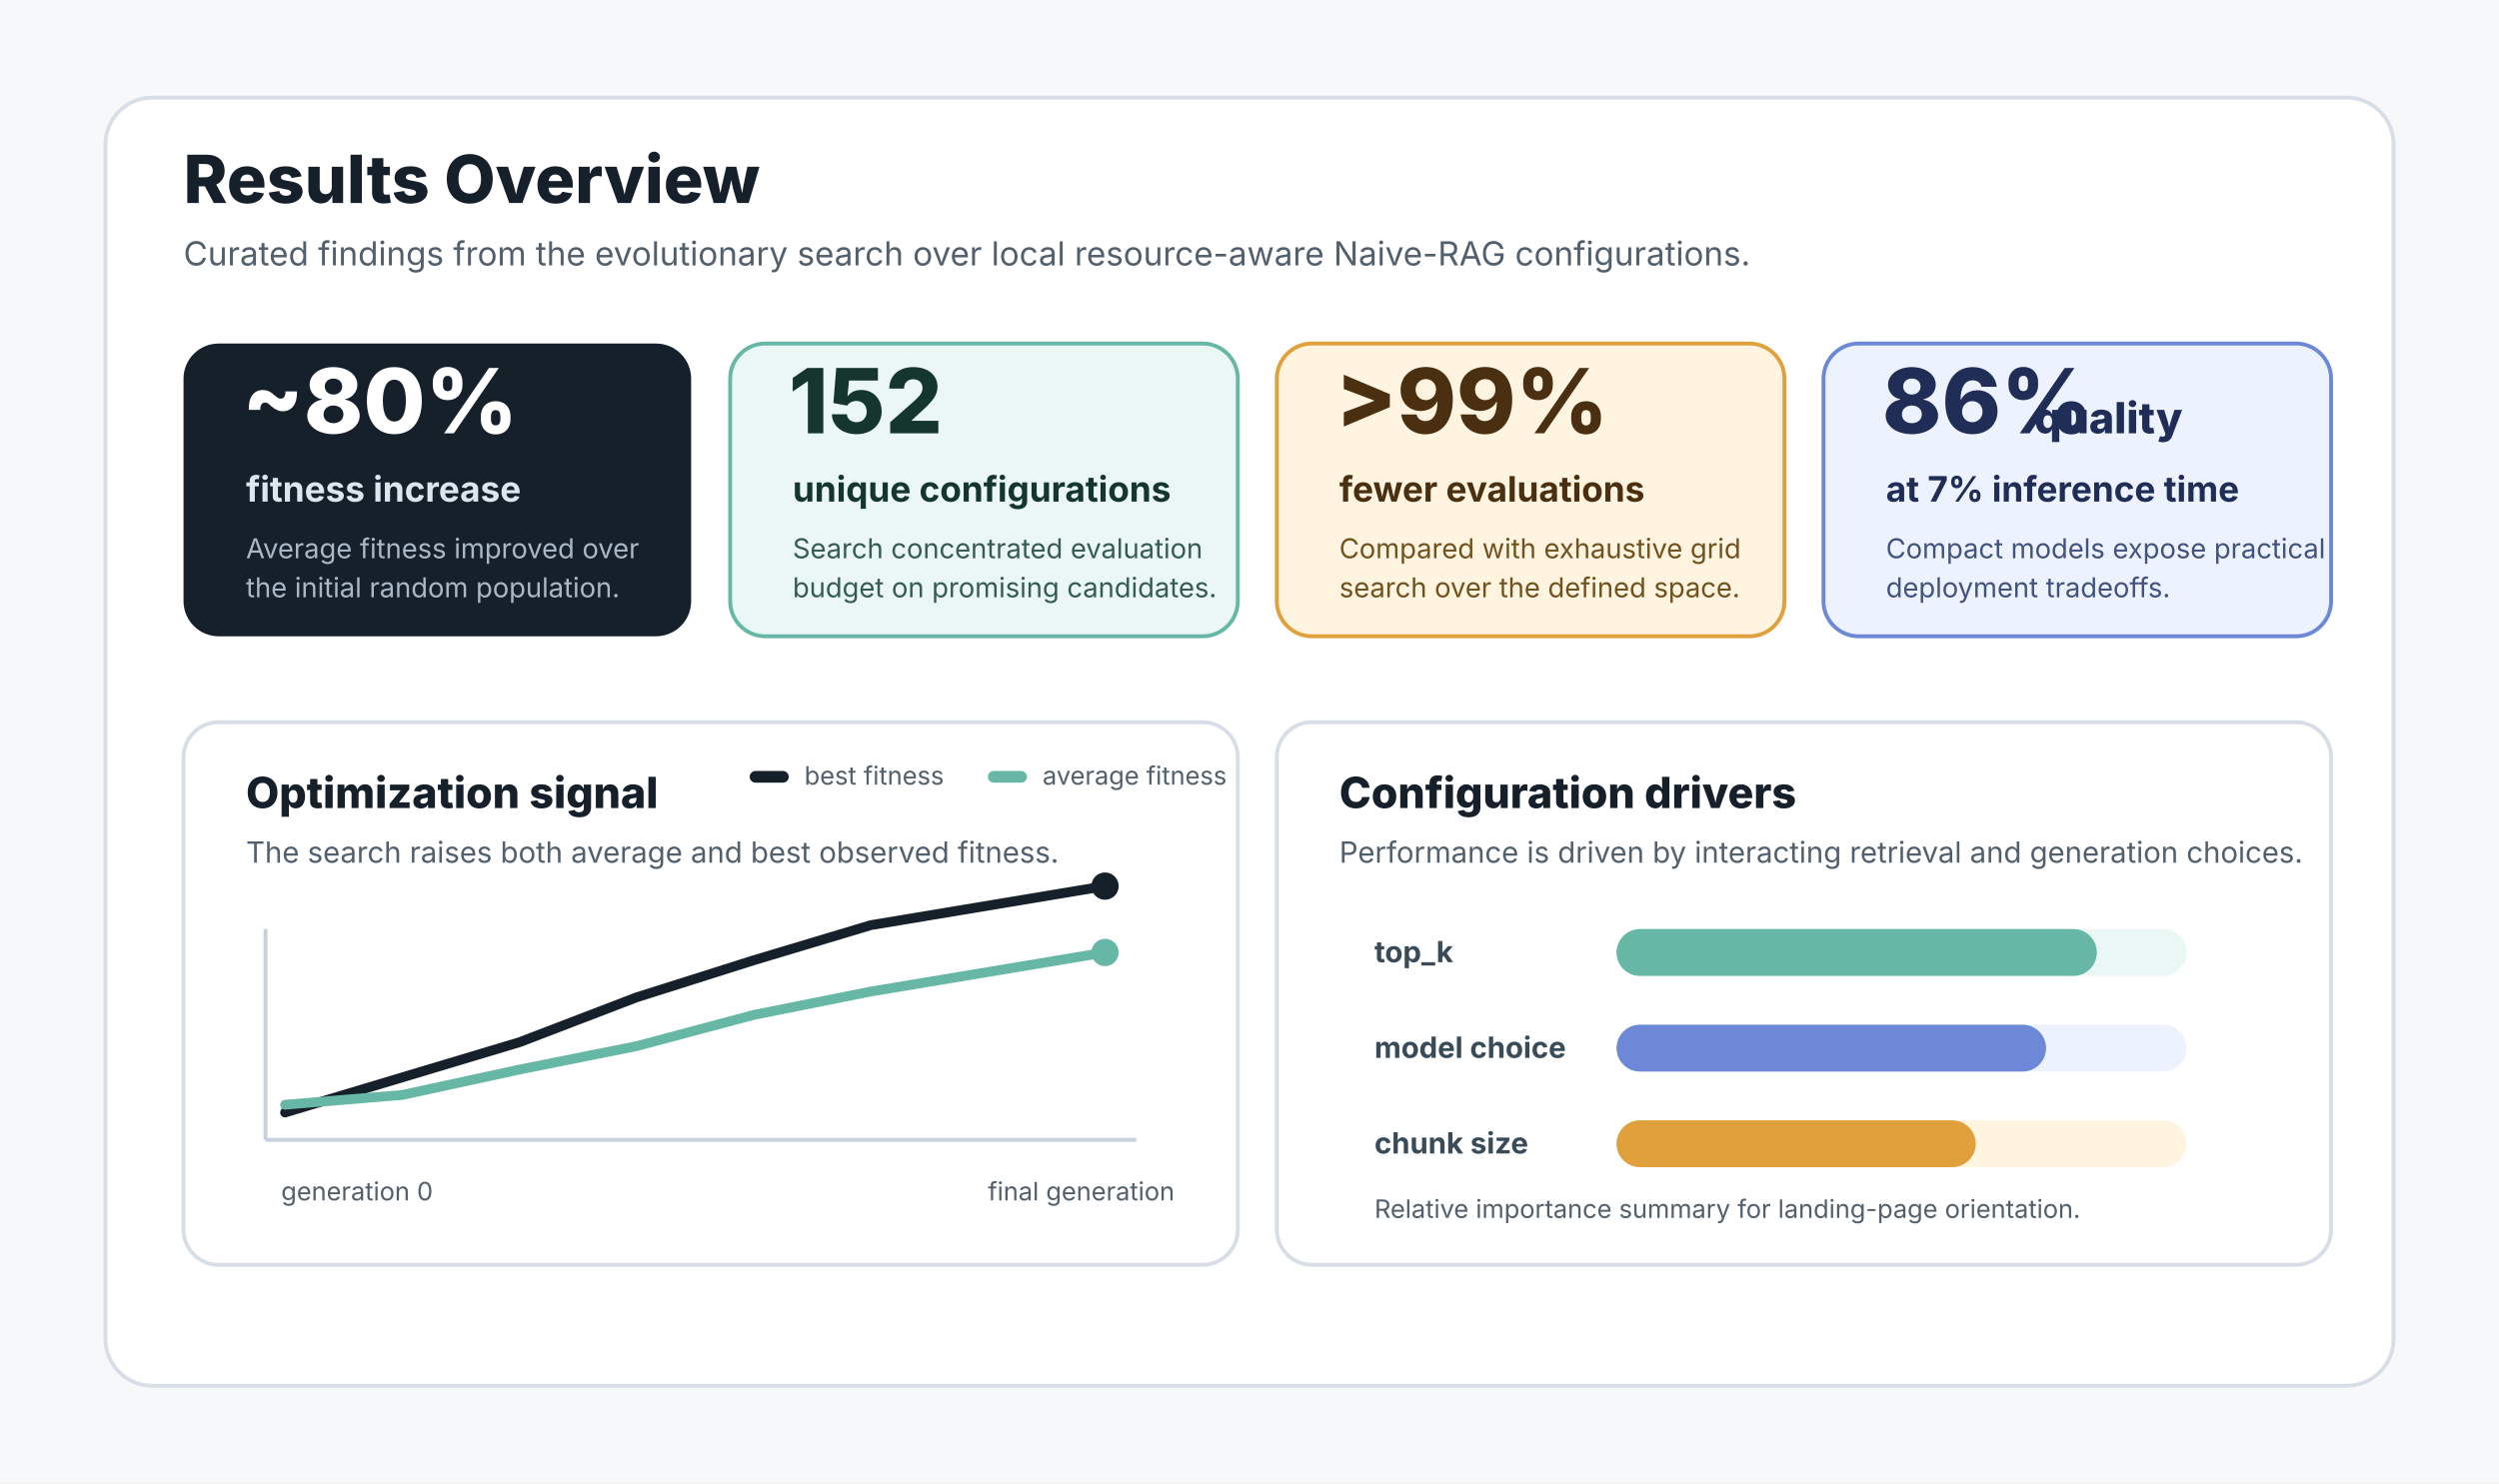
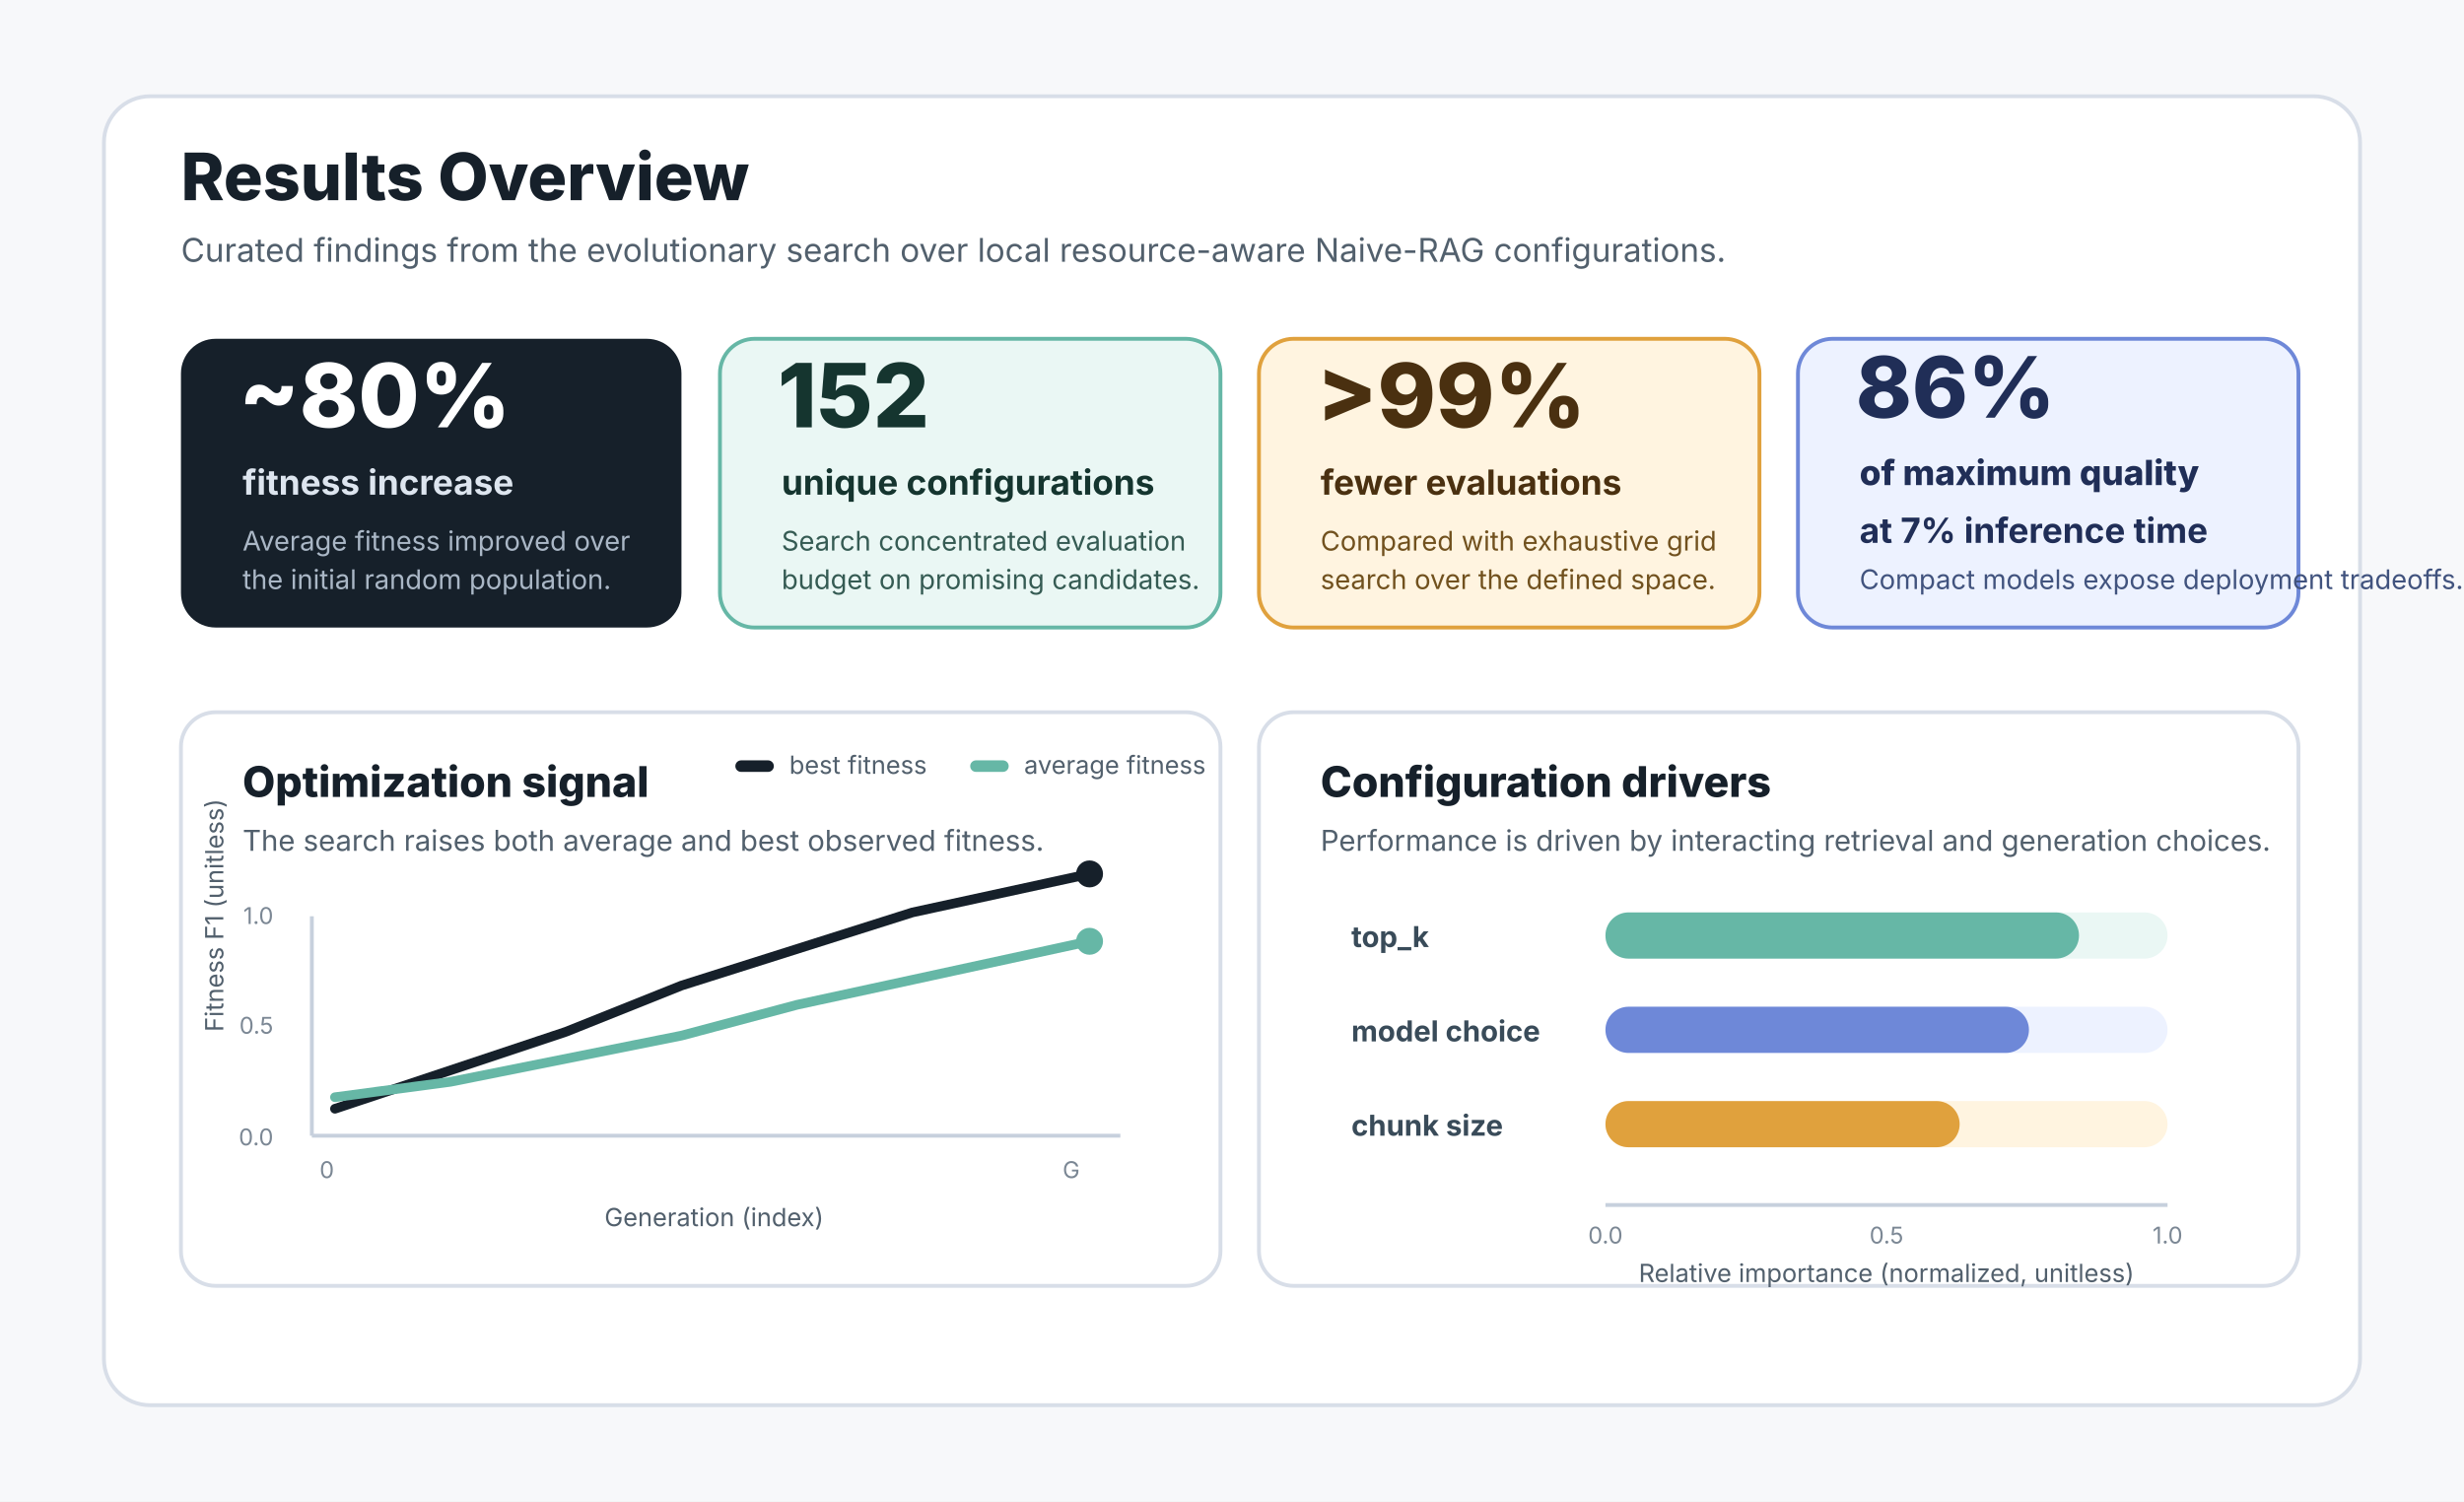
- <svg xmlns="http://www.w3.org/2000/svg" width="1280" height="760" viewBox="0 0 1280 760" fill="none" role="img" aria-labelledby="title desc">
-   <rect width="1280" height="760" fill="#F7F8FA" />
-   <rect x="54" y="50" width="1172" height="660" rx="24" fill="#FFFFFF" stroke="#D8DEE8" stroke-width="2" />
-   <text x="94" y="104" fill="#16202A" font-family="Inter, Segoe UI, Arial, sans-serif" font-size="34" font-weight="760">Results Overview</text>
-   <text x="94" y="136" fill="#52606D" font-family="Inter, Segoe UI, Arial, sans-serif" font-size="17">Curated findings from the evolutionary search over local resource-aware Naive-RAG configurations.</text>
+ <svg xmlns="http://www.w3.org/2000/svg" width="1280" height="780" viewBox="0 0 1280 780" fill="none" role="img" aria-labelledby="title desc">
+   <rect width="1280" height="780" fill="#F7F8FA" />
+   <rect x="54" y="50" width="1172" height="680" rx="24" fill="#FFFFFF" stroke="#D8DEE8" stroke-width="2" />
  <g font-family="Inter, Segoe UI, Arial, sans-serif">
+     <text x="94" y="104" fill="#16202A" font-size="34" font-weight="760">Results Overview</text>
+     <text x="94" y="136" fill="#52606D" font-size="17">Curated findings from the evolutionary search over local resource-aware Naive-RAG configurations.</text>
    <rect x="94" y="176" width="260" height="150" rx="18" fill="#16202A" />
    <text x="124" y="222" fill="#FFFFFF" font-size="46" font-weight="780">~80%</text>
    <text x="126" y="257" fill="#DDE5EF" font-size="18" font-weight="700">fitness increase</text>
    <text x="126" y="286" fill="#AAB7C6" font-size="14">Average fitness improved over</text>
    <text x="126" y="306" fill="#AAB7C6" font-size="14">the initial random population.</text>
    <rect x="374" y="176" width="260" height="150" rx="18" fill="#EAF7F4" stroke="#66B7A6" stroke-width="2" />
    <text x="404" y="222" fill="#15352F" font-size="46" font-weight="780">152</text>
    <text x="406" y="257" fill="#15352F" font-size="18" font-weight="700">unique configurations</text>
    <text x="406" y="286" fill="#355B53" font-size="14">Search concentrated evaluation</text>
    <text x="406" y="306" fill="#355B53" font-size="14">budget on promising candidates.</text>
    <rect x="654" y="176" width="260" height="150" rx="18" fill="#FFF4E0" stroke="#E0A13D" stroke-width="2" />
    <text x="684" y="222" fill="#4A3010" font-size="46" font-weight="780">&gt;99%</text>
    <text x="686" y="257" fill="#4A3010" font-size="18" font-weight="700">fewer evaluations</text>
    <text x="686" y="286" fill="#71511E" font-size="14">Compared with exhaustive grid</text>
    <text x="686" y="306" fill="#71511E" font-size="14">search over the defined space.</text>
    <rect x="934" y="176" width="260" height="150" rx="18" fill="#EDF2FF" stroke="#6E88D8" stroke-width="2" />
-     <text x="964" y="222" fill="#202E57" font-size="46" font-weight="780">86%</text>
-     <text x="1042" y="222" fill="#202E57" font-size="22" font-weight="760">quality</text>
-     <text x="966" y="257" fill="#202E57" font-size="18" font-weight="700">at 7% inference time</text>
-     <text x="966" y="286" fill="#41537E" font-size="14">Compact models expose practical</text>
-     <text x="966" y="306" fill="#41537E" font-size="14">deployment tradeoffs.</text>
-     <rect x="94" y="370" width="540" height="278" rx="18" fill="#FFFFFF" stroke="#D8DEE8" stroke-width="2" />
+     <text x="964" y="217" fill="#202E57" font-size="44" font-weight="780">86%</text>
+     <text x="966" y="252" fill="#202E57" font-size="18" font-weight="760">of maximum quality</text>
+     <text x="966" y="282" fill="#202E57" font-size="18" font-weight="700">at 7% inference time</text>
+     <text x="966" y="306" fill="#41537E" font-size="14">Compact models expose deployment tradeoffs.</text>
+     <rect x="94" y="370" width="540" height="298" rx="18" fill="#FFFFFF" stroke="#D8DEE8" stroke-width="2" />
    <text x="126" y="414" fill="#16202A" font-size="22" font-weight="760">Optimization signal</text>
    <text x="126" y="442" fill="#52606D" font-size="15">The search raises both average and best observed fitness.</text>
-     <line x1="136" y1="584" x2="582" y2="584" stroke="#C7D0DD" stroke-width="2" />
-     <line x1="136" y1="476" x2="136" y2="584" stroke="#C7D0DD" stroke-width="2" />
-     <polyline points="146,570 206,552 266,534 326,511 386,492 446,474 566,454" stroke="#16202A" stroke-width="5" fill="none" stroke-linecap="round" stroke-linejoin="round" />
-     <polyline points="146,566 206,561 266,548 326,536 386,520 446,508 566,488" stroke="#66B7A6" stroke-width="5" fill="none" stroke-linecap="round" stroke-linejoin="round" />
+     <line x1="162" y1="590" x2="582" y2="590" stroke="#C7D0DD" stroke-width="2" />
+     <line x1="162" y1="476" x2="162" y2="590" stroke="#C7D0DD" stroke-width="2" />
+     <text x="116" y="536" fill="#52606D" font-size="13" transform="rotate(-90 116 536)">Fitness F1 (unitless)</text>
+     <text x="314" y="637" fill="#52606D" font-size="13">Generation (index)</text>
+     <text x="142" y="595" text-anchor="end" fill="#7B8794" font-size="12">0.0</text>
+     <text x="142" y="537" text-anchor="end" fill="#7B8794" font-size="12">0.5</text>
+     <text x="142" y="480" text-anchor="end" fill="#7B8794" font-size="12">1.0</text>
+     <text x="166" y="612" fill="#7B8794" font-size="12">0</text>
+     <text x="552" y="612" fill="#7B8794" font-size="12">G</text>
+     <polyline points="174,576 234,556 294,536 354,512 414,493 474,474 566,454" stroke="#16202A" stroke-width="5" fill="none" stroke-linecap="round" stroke-linejoin="round" />
+     <polyline points="174,570 234,562 294,550 354,538 414,522 474,509 566,489" stroke="#66B7A6" stroke-width="5" fill="none" stroke-linecap="round" stroke-linejoin="round" />
    <circle cx="566" cy="454" r="7" fill="#16202A" />
-     <circle cx="566" cy="488" r="7" fill="#66B7A6" />
-     <text x="144" y="615" fill="#52606D" font-size="13">generation 0</text>
-     <text x="506" y="615" fill="#52606D" font-size="13">final generation</text>
-     <rect x="384" y="395" width="20" height="6" rx="3" fill="#16202A" />
-     <text x="412" y="402" fill="#52606D" font-size="13">best fitness</text>
-     <rect x="506" y="395" width="20" height="6" rx="3" fill="#66B7A6" />
-     <text x="534" y="402" fill="#52606D" font-size="13">average fitness</text>
-     <rect x="654" y="370" width="540" height="278" rx="18" fill="#FFFFFF" stroke="#D8DEE8" stroke-width="2" />
+     <circle cx="566" cy="489" r="7" fill="#66B7A6" />
+     <rect x="382" y="395" width="20" height="6" rx="3" fill="#16202A" />
+     <text x="410" y="402" fill="#52606D" font-size="13">best fitness</text>
+     <rect x="504" y="395" width="20" height="6" rx="3" fill="#66B7A6" />
+     <text x="532" y="402" fill="#52606D" font-size="13">average fitness</text>
+     <rect x="654" y="370" width="540" height="298" rx="18" fill="#FFFFFF" stroke="#D8DEE8" stroke-width="2" />
    <text x="686" y="414" fill="#16202A" font-size="22" font-weight="760">Configuration drivers</text>
    <text x="686" y="442" fill="#52606D" font-size="15">Performance is driven by interacting retrieval and generation choices.</text>
-     <text x="704" y="493" fill="#394B59" font-size="15" font-weight="700">top_k</text>
-     <rect x="828" y="476" width="292" height="24" rx="12" fill="#EAF7F4" />
-     <rect x="828" y="476" width="246" height="24" rx="12" fill="#66B7A6" />
-     <text x="704" y="542" fill="#394B59" font-size="15" font-weight="700">model choice</text>
-     <rect x="828" y="525" width="292" height="24" rx="12" fill="#EDF2FF" />
-     <rect x="828" y="525" width="220" height="24" rx="12" fill="#6E88D8" />
-     <text x="704" y="591" fill="#394B59" font-size="15" font-weight="700">chunk size</text>
-     <rect x="828" y="574" width="292" height="24" rx="12" fill="#FFF4E0" />
-     <rect x="828" y="574" width="184" height="24" rx="12" fill="#E0A13D" />
-     <text x="704" y="624" fill="#52606D" font-size="13">Relative importance summary for landing-page orientation.</text>
+     <text x="702" y="492" fill="#394B59" font-size="15" font-weight="700">top_k</text>
+     <rect x="834" y="474" width="292" height="24" rx="12" fill="#EAF7F4" />
+     <rect x="834" y="474" width="246" height="24" rx="12" fill="#66B7A6" />
+     <text x="702" y="541" fill="#394B59" font-size="15" font-weight="700">model choice</text>
+     <rect x="834" y="523" width="292" height="24" rx="12" fill="#EDF2FF" />
+     <rect x="834" y="523" width="220" height="24" rx="12" fill="#6E88D8" />
+     <text x="702" y="590" fill="#394B59" font-size="15" font-weight="700">chunk size</text>
+     <rect x="834" y="572" width="292" height="24" rx="12" fill="#FFF4E0" />
+     <rect x="834" y="572" width="184" height="24" rx="12" fill="#E0A13D" />
+     <line x1="834" y1="626" x2="1126" y2="626" stroke="#C7D0DD" stroke-width="2" />
+     <text x="834" y="646" text-anchor="middle" fill="#7B8794" font-size="12">0.0</text>
+     <text x="980" y="646" text-anchor="middle" fill="#7B8794" font-size="12">0.5</text>
+     <text x="1126" y="646" text-anchor="middle" fill="#7B8794" font-size="12">1.0</text>
+     <text x="980" y="666" text-anchor="middle" fill="#52606D" font-size="13">Relative importance (normalized, unitless)</text>
  </g>
</svg>
